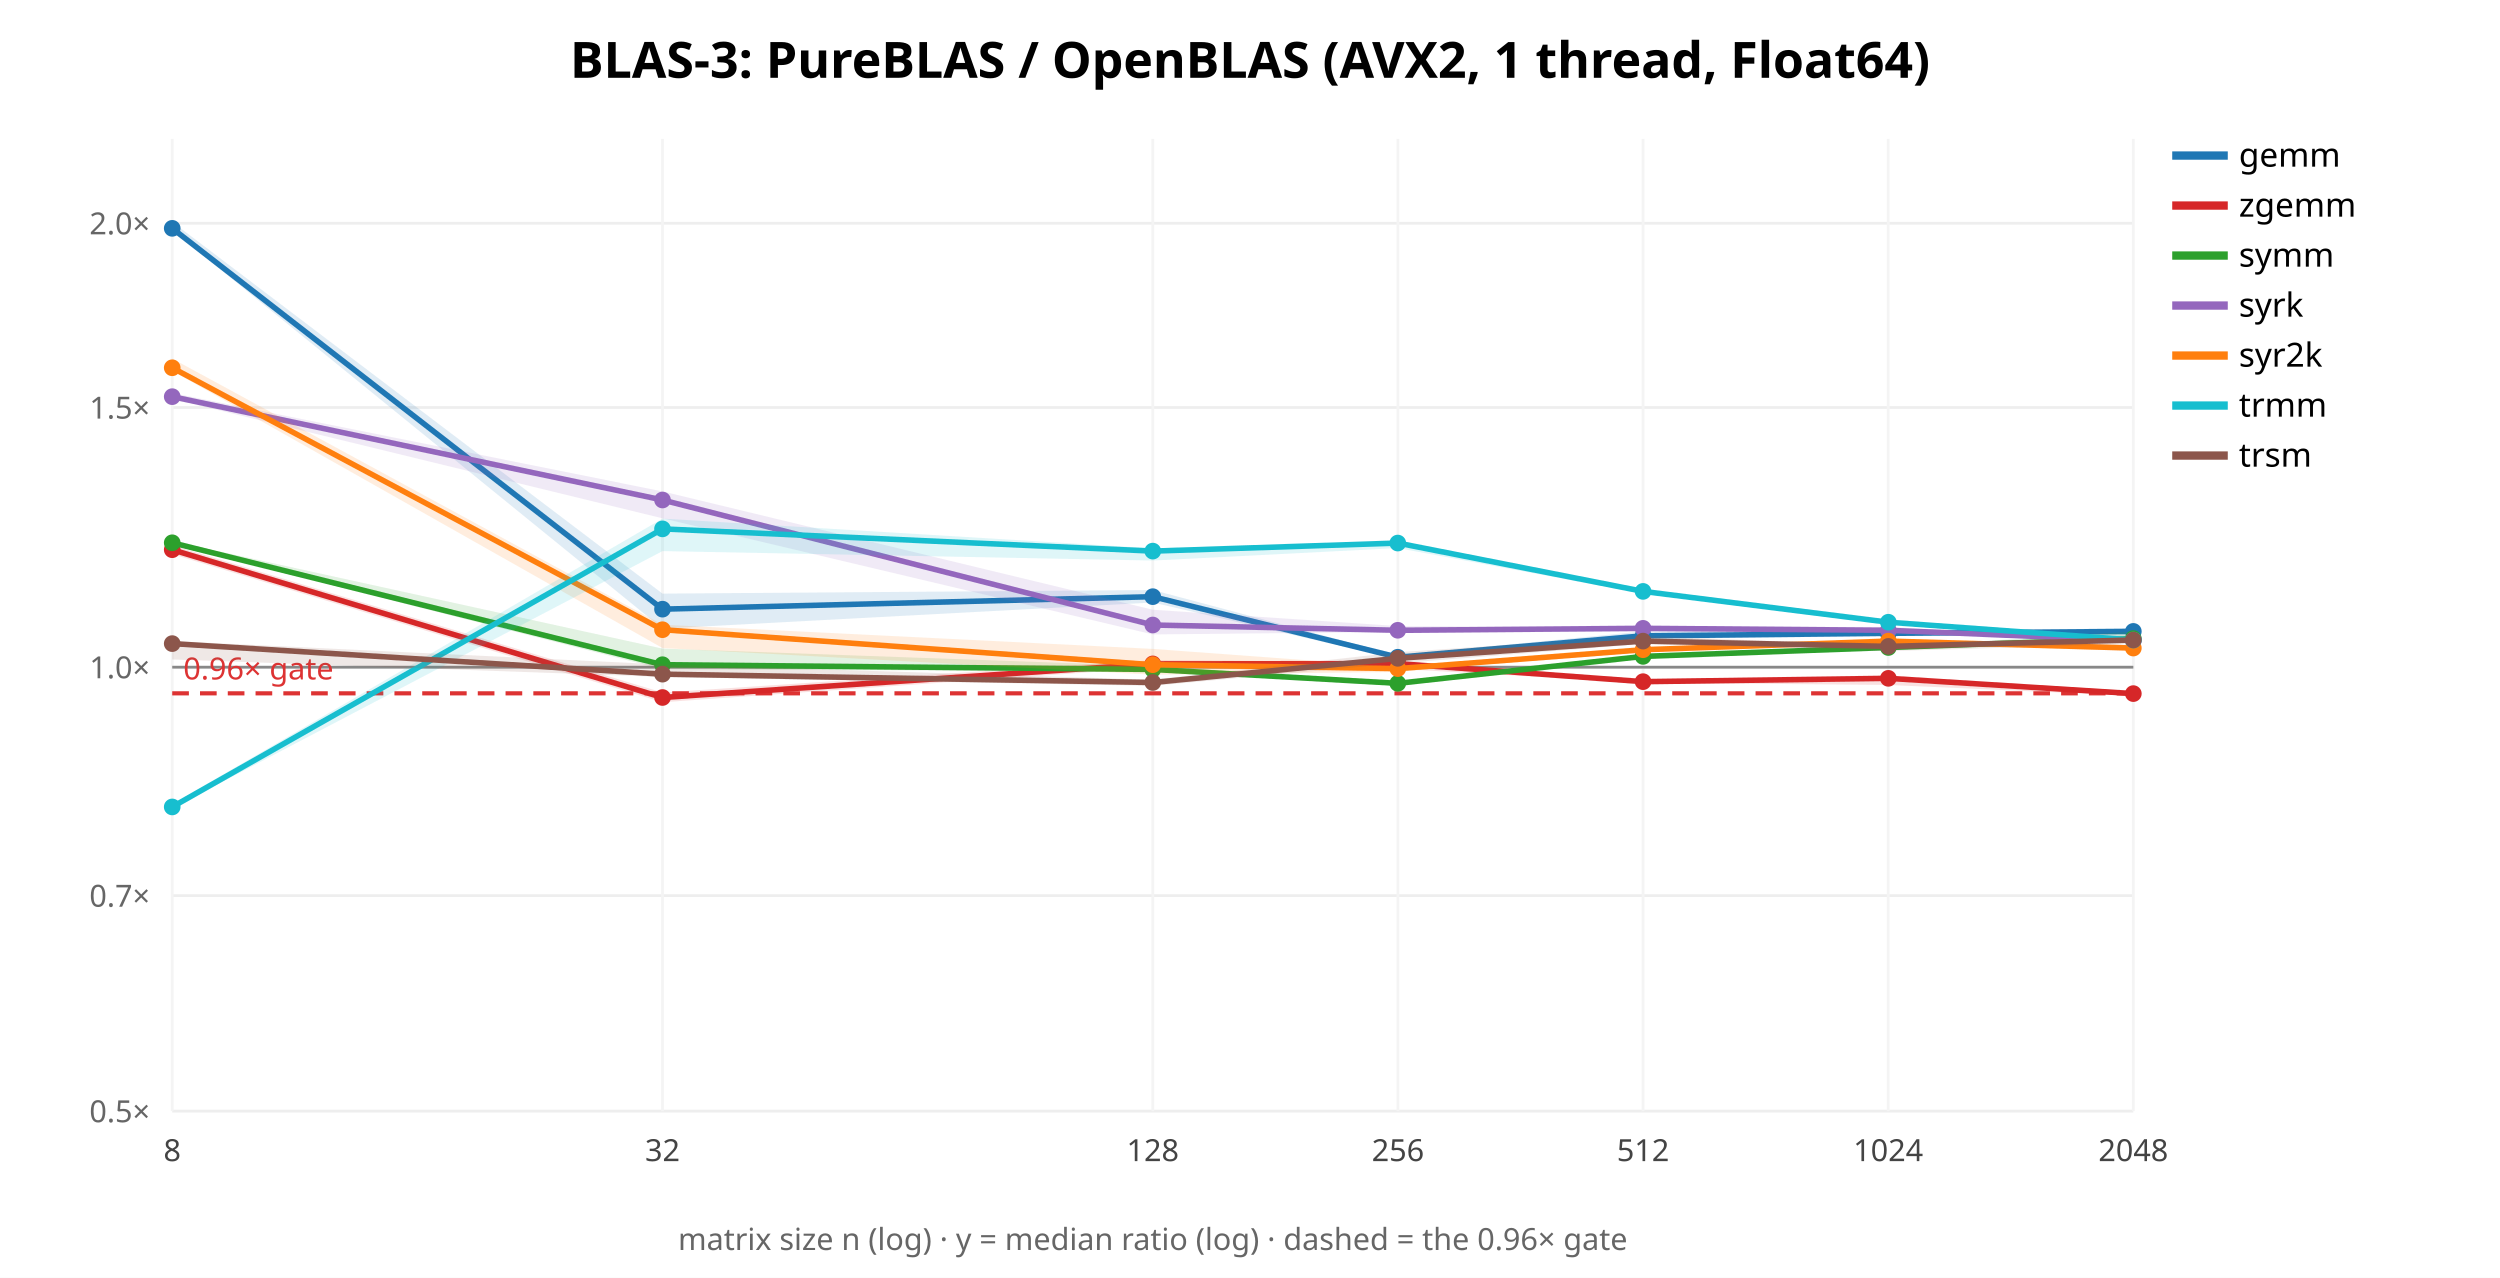
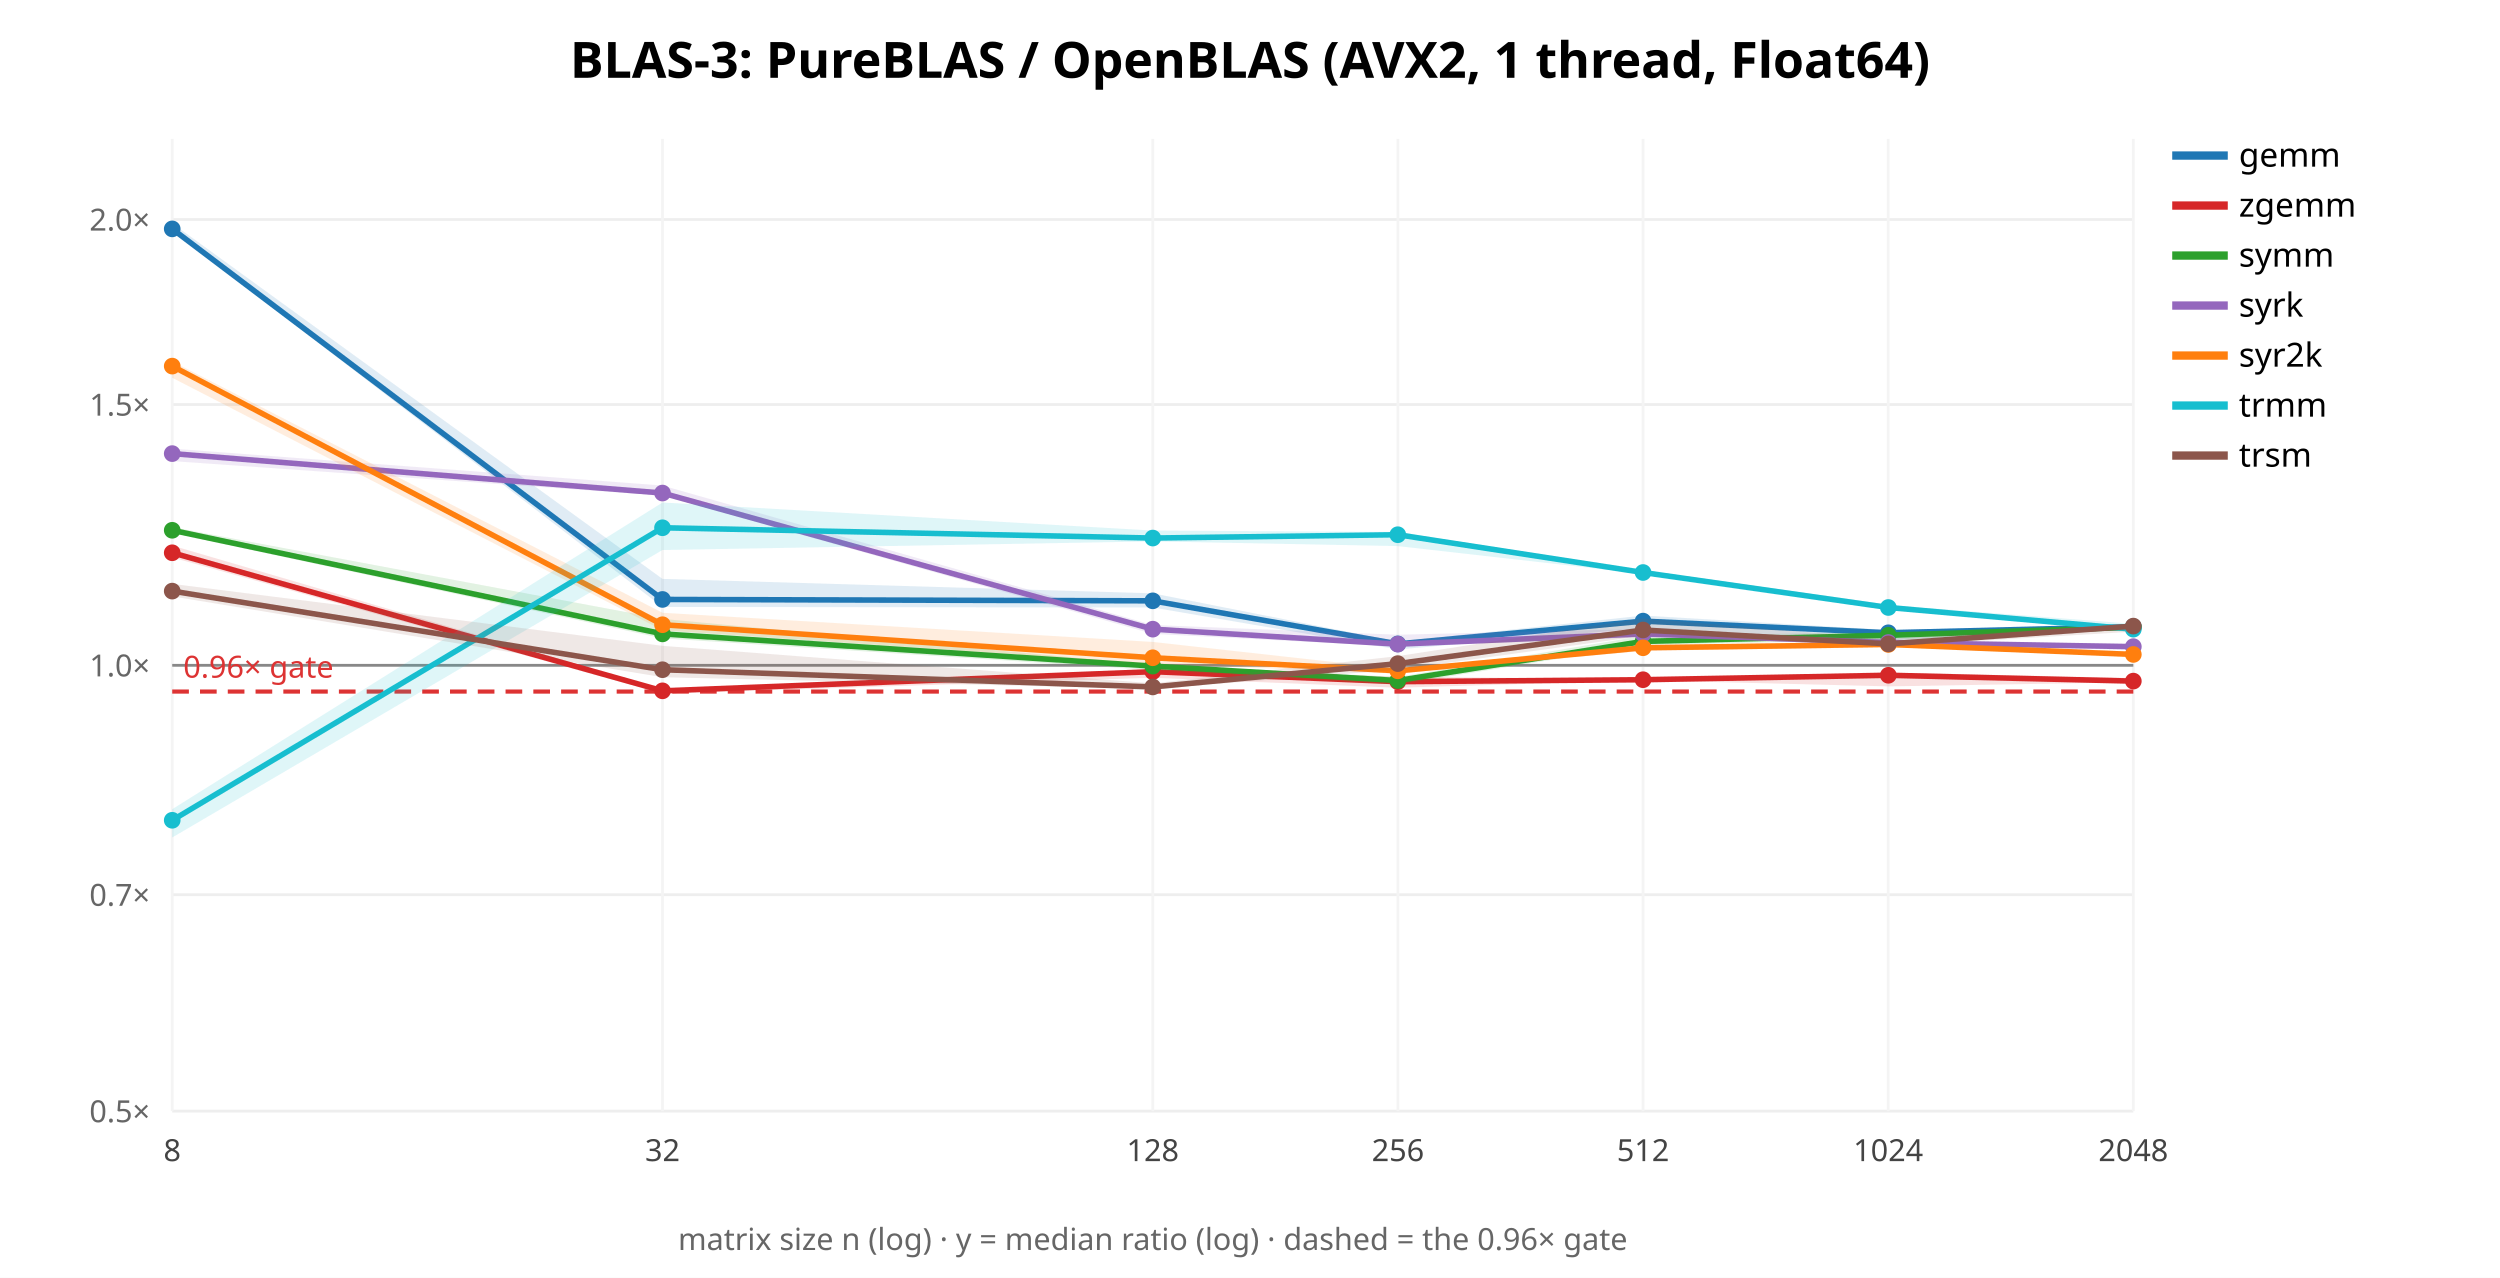
<svg xmlns="http://www.w3.org/2000/svg" width="900" height="460" font-family="sans-serif">
  <rect width="900" height="460" fill="white" />
  <text x="450.0" y="28" text-anchor="middle" font-size="18" font-weight="bold">BLAS-3: PureBLAS / OpenBLAS (AVX2, 1 thread, Float64)</text>
  <line x1="62" y1="400.0" x2="768" y2="400.0" stroke="#eee" />
  <text x="54" y="404.0" text-anchor="end" font-size="11" fill="#666">0.5×</text>
-   <line x1="62" y1="322.423" x2="768" y2="322.423" stroke="#eee" />
-   <text x="54" y="326.423" text-anchor="end" font-size="11" fill="#666">0.7×</text>
-   <line x1="62" y1="240.187" x2="768" y2="240.187" stroke="#eee" />
-   <text x="54" y="244.187" text-anchor="end" font-size="11" fill="#666">1.0×</text>
-   <line x1="62" y1="146.703" x2="768" y2="146.703" stroke="#eee" />
-   <text x="54" y="150.703" text-anchor="end" font-size="11" fill="#666">1.5×</text>
-   <line x1="62" y1="80.374" x2="768" y2="80.374" stroke="#eee" />
-   <text x="54" y="84.374" text-anchor="end" font-size="11" fill="#666">2.0×</text>
+   <line x1="62" y1="322.094" x2="768" y2="322.094" stroke="#eee" />
+   <text x="54" y="326.094" text-anchor="end" font-size="11" fill="#666">0.7×</text>
+   <line x1="62" y1="239.51" x2="768" y2="239.51" stroke="#eee" />
+   <text x="54" y="243.51" text-anchor="end" font-size="11" fill="#666">1.0×</text>
+   <line x1="62" y1="145.63" x2="768" y2="145.63" stroke="#eee" />
+   <text x="54" y="149.63" text-anchor="end" font-size="11" fill="#666">1.5×</text>
+   <line x1="62" y1="79.021" x2="768" y2="79.021" stroke="#eee" />
+   <text x="54" y="83.021" text-anchor="end" font-size="11" fill="#666">2.0×</text>
  <line x1="62.0" y1="50" x2="62.0" y2="400" stroke="#f4f4f4" />
  <text x="62.0" y="418" text-anchor="middle" font-size="11" fill="#444">8</text>
  <line x1="238.5" y1="50" x2="238.5" y2="400" stroke="#f4f4f4" />
  <text x="238.5" y="418" text-anchor="middle" font-size="11" fill="#444">32</text>
  <line x1="415.0" y1="50" x2="415.0" y2="400" stroke="#f4f4f4" />
  <text x="415.0" y="418" text-anchor="middle" font-size="11" fill="#444">128</text>
  <line x1="503.25" y1="50" x2="503.25" y2="400" stroke="#f4f4f4" />
  <text x="503.25" y="418" text-anchor="middle" font-size="11" fill="#444">256</text>
  <line x1="591.5" y1="50" x2="591.5" y2="400" stroke="#f4f4f4" />
  <text x="591.5" y="418" text-anchor="middle" font-size="11" fill="#444">512</text>
  <line x1="679.75" y1="50" x2="679.75" y2="400" stroke="#f4f4f4" />
  <text x="679.75" y="418" text-anchor="middle" font-size="11" fill="#444">1024</text>
  <line x1="768.0" y1="50" x2="768.0" y2="400" stroke="#f4f4f4" />
  <text x="768.0" y="418" text-anchor="middle" font-size="11" fill="#444">2048</text>
-   <line x1="62" y1="240.187" x2="768" y2="240.187" stroke="#888" />
-   <line x1="62" y1="249.599" x2="768" y2="249.599" stroke="#d33" stroke-width="1.5" stroke-dasharray="6 4" />
-   <text x="66" y="244.599" font-size="11" fill="#d33">0.96× gate</text>
-   <polygon points="62.0,79.9 238.5,213.7 415.0,212.4 503.2,235.9 591.5,227.3 679.8,227.3 768.0,226.2 768.0,229.0 679.8,228.5 591.5,229.3 503.2,237.3 415.0,216.9 238.5,226.3 62.0,82.9" fill="#1f77b4" opacity="0.14" stroke="none" />
-   <polyline points="62.0,82.2 238.5,219.3 415.0,214.8 503.2,236.6 591.5,228.9 679.8,228.0 768.0,227.3" fill="none" stroke="#1f77b4" stroke-width="2" />
-   <circle cx="62.0" cy="82.2" r="3" fill="#1f77b4" />
-   <circle cx="238.5" cy="219.3" r="3" fill="#1f77b4" />
-   <circle cx="415.0" cy="214.8" r="3" fill="#1f77b4" />
-   <circle cx="503.2" cy="236.6" r="3" fill="#1f77b4" />
-   <circle cx="591.5" cy="228.9" r="3" fill="#1f77b4" />
-   <circle cx="679.8" cy="228.0" r="3" fill="#1f77b4" />
-   <circle cx="768.0" cy="227.3" r="3" fill="#1f77b4" />
+   <line x1="62" y1="239.51" x2="768" y2="239.51" stroke="#888" />
+   <line x1="62" y1="248.962" x2="768" y2="248.962" stroke="#d33" stroke-width="1.5" stroke-dasharray="6 4" />
+   <text x="66" y="243.962" font-size="11" fill="#d33">0.96× gate</text>
+   <polygon points="62.0,80.4 238.5,208.4 415.0,213.6 503.2,231.0 591.5,221.6 679.8,226.8 768.0,224.9 768.0,226.6 679.8,231.2 591.5,226.1 503.2,233.8 415.0,218.7 238.5,218.5 62.0,83.1" fill="#1f77b4" opacity="0.14" stroke="none" />
+   <polyline points="62.0,82.4 238.5,215.8 415.0,216.3 503.2,231.8 591.5,223.6 679.8,227.8 768.0,225.6" fill="none" stroke="#1f77b4" stroke-width="2" />
+   <circle cx="62.0" cy="82.4" r="3" fill="#1f77b4" />
+   <circle cx="238.5" cy="215.8" r="3" fill="#1f77b4" />
+   <circle cx="415.0" cy="216.3" r="3" fill="#1f77b4" />
+   <circle cx="503.2" cy="231.8" r="3" fill="#1f77b4" />
+   <circle cx="591.5" cy="223.6" r="3" fill="#1f77b4" />
+   <circle cx="679.8" cy="227.8" r="3" fill="#1f77b4" />
+   <circle cx="768.0" cy="225.6" r="3" fill="#1f77b4" />
  <line x1="782" y1="56" x2="802" y2="56" stroke="#1f77b4" stroke-width="3" />
  <text x="806" y="60" font-size="12">gemm</text>
-   <polygon points="62.0,196.3 238.5,249.3 415.0,237.6 503.2,238.4 591.5,245.2 679.8,243.7 768.0,248.9 768.0,250.5 679.8,246.6 591.5,245.8 503.2,240.8 415.0,240.4 238.5,252.8 62.0,199.5" fill="#d62728" opacity="0.14" stroke="none" />
-   <polyline points="62.0,197.9 238.5,251.1 415.0,239.0 503.2,238.9 591.5,245.4 679.8,244.2 768.0,249.7" fill="none" stroke="#d62728" stroke-width="2" />
-   <circle cx="62.0" cy="197.9" r="3" fill="#d62728" />
-   <circle cx="238.5" cy="251.1" r="3" fill="#d62728" />
-   <circle cx="415.0" cy="239.0" r="3" fill="#d62728" />
-   <circle cx="503.2" cy="238.9" r="3" fill="#d62728" />
-   <circle cx="591.5" cy="245.4" r="3" fill="#d62728" />
-   <circle cx="679.8" cy="244.2" r="3" fill="#d62728" />
-   <circle cx="768.0" cy="249.7" r="3" fill="#d62728" />
+   <polygon points="62.0,196.4 238.5,248.1 415.0,241.0 503.2,243.6 591.5,244.5 679.8,242.1 768.0,244.1 768.0,245.6 679.8,247.1 591.5,244.9 503.2,247.6 415.0,244.0 238.5,249.7 62.0,200.7" fill="#d62728" opacity="0.14" stroke="none" />
+   <polyline points="62.0,199.0 238.5,248.7 415.0,241.8 503.2,245.4 591.5,244.7 679.8,243.1 768.0,245.2" fill="none" stroke="#d62728" stroke-width="2" />
+   <circle cx="62.0" cy="199.0" r="3" fill="#d62728" />
+   <circle cx="238.5" cy="248.7" r="3" fill="#d62728" />
+   <circle cx="415.0" cy="241.8" r="3" fill="#d62728" />
+   <circle cx="503.2" cy="245.4" r="3" fill="#d62728" />
+   <circle cx="591.5" cy="244.7" r="3" fill="#d62728" />
+   <circle cx="679.8" cy="243.1" r="3" fill="#d62728" />
+   <circle cx="768.0" cy="245.2" r="3" fill="#d62728" />
  <line x1="782" y1="74" x2="802" y2="74" stroke="#d62728" stroke-width="3" />
  <text x="806" y="78" font-size="12">zgemm</text>
-   <polygon points="62.0,194.8 238.5,233.5 415.0,239.8 503.2,245.3 591.5,236.1 679.8,233.0 768.0,227.3 768.0,230.5 679.8,233.3 591.5,236.8 503.2,246.9 415.0,241.8 238.5,240.9 62.0,196.1" fill="#2ca02c" opacity="0.14" stroke="none" />
-   <polyline points="62.0,195.4 238.5,239.3 415.0,241.0 503.2,246.0 591.5,236.3 679.8,233.1 768.0,229.9" fill="none" stroke="#2ca02c" stroke-width="2" />
-   <circle cx="62.0" cy="195.4" r="3" fill="#2ca02c" />
-   <circle cx="238.5" cy="239.3" r="3" fill="#2ca02c" />
-   <circle cx="415.0" cy="241.0" r="3" fill="#2ca02c" />
-   <circle cx="503.2" cy="246.0" r="3" fill="#2ca02c" />
-   <circle cx="591.5" cy="236.3" r="3" fill="#2ca02c" />
-   <circle cx="679.8" cy="233.1" r="3" fill="#2ca02c" />
-   <circle cx="768.0" cy="229.9" r="3" fill="#2ca02c" />
+   <polygon points="62.0,189.8 238.5,222.8 415.0,239.4 503.2,243.7 591.5,228.9 679.8,227.6 768.0,224.8 768.0,226.8 679.8,230.3 591.5,232.2 503.2,246.5 415.0,241.2 238.5,229.8 62.0,191.9" fill="#2ca02c" opacity="0.14" stroke="none" />
+   <polyline points="62.0,190.9 238.5,228.2 415.0,239.8 503.2,245.0 591.5,230.9 679.8,228.7 768.0,225.8" fill="none" stroke="#2ca02c" stroke-width="2" />
+   <circle cx="62.0" cy="190.9" r="3" fill="#2ca02c" />
+   <circle cx="238.5" cy="228.2" r="3" fill="#2ca02c" />
+   <circle cx="415.0" cy="239.8" r="3" fill="#2ca02c" />
+   <circle cx="503.2" cy="245.0" r="3" fill="#2ca02c" />
+   <circle cx="591.5" cy="230.9" r="3" fill="#2ca02c" />
+   <circle cx="679.8" cy="228.7" r="3" fill="#2ca02c" />
+   <circle cx="768.0" cy="225.8" r="3" fill="#2ca02c" />
  <line x1="782" y1="92" x2="802" y2="92" stroke="#2ca02c" stroke-width="3" />
  <text x="806" y="96" font-size="12">symm</text>
-   <polygon points="62.0,141.5 238.5,176.9 415.0,219.5 503.2,225.4 591.5,225.7 679.8,225.7 768.0,230.4 768.0,231.2 679.8,227.1 591.5,227.4 503.2,227.5 415.0,228.4 238.5,186.6 62.0,143.6" fill="#9467bd" opacity="0.14" stroke="none" />
-   <polyline points="62.0,142.8 238.5,180.0 415.0,225.0 503.2,226.9 591.5,226.2 679.8,226.9 768.0,230.6" fill="none" stroke="#9467bd" stroke-width="2" />
-   <circle cx="62.0" cy="142.8" r="3" fill="#9467bd" />
-   <circle cx="238.5" cy="180.0" r="3" fill="#9467bd" />
-   <circle cx="415.0" cy="225.0" r="3" fill="#9467bd" />
-   <circle cx="503.2" cy="226.9" r="3" fill="#9467bd" />
-   <circle cx="591.5" cy="226.2" r="3" fill="#9467bd" />
-   <circle cx="679.8" cy="226.9" r="3" fill="#9467bd" />
-   <circle cx="768.0" cy="230.6" r="3" fill="#9467bd" />
+   <polygon points="62.0,161.5 238.5,174.8 415.0,225.0 503.2,228.5 591.5,226.4 679.8,230.8 768.0,231.8 768.0,233.9 679.8,232.1 591.5,229.5 503.2,232.7 415.0,228.2 238.5,178.4 62.0,166.0" fill="#9467bd" opacity="0.14" stroke="none" />
+   <polyline points="62.0,163.3 238.5,177.5 415.0,226.5 503.2,231.9 591.5,228.2 679.8,231.3 768.0,232.8" fill="none" stroke="#9467bd" stroke-width="2" />
+   <circle cx="62.0" cy="163.3" r="3" fill="#9467bd" />
+   <circle cx="238.5" cy="177.5" r="3" fill="#9467bd" />
+   <circle cx="415.0" cy="226.5" r="3" fill="#9467bd" />
+   <circle cx="503.2" cy="231.9" r="3" fill="#9467bd" />
+   <circle cx="591.5" cy="228.2" r="3" fill="#9467bd" />
+   <circle cx="679.8" cy="231.3" r="3" fill="#9467bd" />
+   <circle cx="768.0" cy="232.8" r="3" fill="#9467bd" />
  <line x1="782" y1="110" x2="802" y2="110" stroke="#9467bd" stroke-width="3" />
  <text x="806" y="114" font-size="12">syrk</text>
-   <polygon points="62.0,129.1 238.5,224.9 415.0,233.6 503.2,240.1 591.5,233.4 679.8,230.4 768.0,232.7 768.0,234.3 679.8,231.6 591.5,234.4 503.2,241.9 415.0,242.9 238.5,233.3 62.0,133.5" fill="#ff7f0e" opacity="0.14" stroke="none" />
-   <polyline points="62.0,132.4 238.5,226.7 415.0,239.3 503.2,240.7 591.5,233.9 679.8,230.8 768.0,233.3" fill="none" stroke="#ff7f0e" stroke-width="2" />
-   <circle cx="62.0" cy="132.4" r="3" fill="#ff7f0e" />
-   <circle cx="238.5" cy="226.7" r="3" fill="#ff7f0e" />
-   <circle cx="415.0" cy="239.3" r="3" fill="#ff7f0e" />
-   <circle cx="503.2" cy="240.7" r="3" fill="#ff7f0e" />
-   <circle cx="591.5" cy="233.9" r="3" fill="#ff7f0e" />
-   <circle cx="679.8" cy="230.8" r="3" fill="#ff7f0e" />
-   <circle cx="768.0" cy="233.3" r="3" fill="#ff7f0e" />
+   <polygon points="62.0,130.1 238.5,220.6 415.0,231.1 503.2,240.9 591.5,232.3 679.8,230.9 768.0,234.6 768.0,236.2 679.8,232.9 591.5,234.3 503.2,242.5 415.0,238.9 238.5,226.9 62.0,136.0" fill="#ff7f0e" opacity="0.14" stroke="none" />
+   <polyline points="62.0,131.8 238.5,224.9 415.0,236.8 503.2,241.5 591.5,233.2 679.8,232.0 768.0,235.6" fill="none" stroke="#ff7f0e" stroke-width="2" />
+   <circle cx="62.0" cy="131.8" r="3" fill="#ff7f0e" />
+   <circle cx="238.5" cy="224.9" r="3" fill="#ff7f0e" />
+   <circle cx="415.0" cy="236.8" r="3" fill="#ff7f0e" />
+   <circle cx="503.2" cy="241.5" r="3" fill="#ff7f0e" />
+   <circle cx="591.5" cy="233.2" r="3" fill="#ff7f0e" />
+   <circle cx="679.8" cy="232.0" r="3" fill="#ff7f0e" />
+   <circle cx="768.0" cy="235.6" r="3" fill="#ff7f0e" />
  <line x1="782" y1="128" x2="802" y2="128" stroke="#ff7f0e" stroke-width="3" />
  <text x="806" y="132" font-size="12">syr2k</text>
-   <polygon points="62.0,289.5 238.5,186.7 415.0,197.4 503.2,195.0 591.5,212.1 679.8,223.4 768.0,230.0 768.0,231.4 679.8,224.5 591.5,213.7 503.2,197.3 415.0,201.8 238.5,198.4 62.0,290.9" fill="#17becf" opacity="0.14" stroke="none" />
-   <polyline points="62.0,290.5 238.5,190.4 415.0,198.4 503.2,195.5 591.5,212.9 679.8,224.0 768.0,230.4" fill="none" stroke="#17becf" stroke-width="2" />
-   <circle cx="62.0" cy="290.5" r="3" fill="#17becf" />
-   <circle cx="238.5" cy="190.4" r="3" fill="#17becf" />
-   <circle cx="415.0" cy="198.4" r="3" fill="#17becf" />
-   <circle cx="503.2" cy="195.5" r="3" fill="#17becf" />
-   <circle cx="591.5" cy="212.9" r="3" fill="#17becf" />
-   <circle cx="679.8" cy="224.0" r="3" fill="#17becf" />
-   <circle cx="768.0" cy="230.4" r="3" fill="#17becf" />
+   <polygon points="62.0,291.3 238.5,180.9 415.0,191.0 503.2,191.5 591.5,205.5 679.8,217.8 768.0,224.6 768.0,227.7 679.8,219.2 591.5,206.6 503.2,196.6 415.0,194.9 238.5,198.0 62.0,301.5" fill="#17becf" opacity="0.14" stroke="none" />
+   <polyline points="62.0,295.3 238.5,190.0 415.0,193.7 503.2,192.5 591.5,206.1 679.8,218.7 768.0,226.5" fill="none" stroke="#17becf" stroke-width="2" />
+   <circle cx="62.0" cy="295.3" r="3" fill="#17becf" />
+   <circle cx="238.5" cy="190.0" r="3" fill="#17becf" />
+   <circle cx="415.0" cy="193.7" r="3" fill="#17becf" />
+   <circle cx="503.2" cy="192.5" r="3" fill="#17becf" />
+   <circle cx="591.5" cy="206.1" r="3" fill="#17becf" />
+   <circle cx="679.8" cy="218.7" r="3" fill="#17becf" />
+   <circle cx="768.0" cy="226.5" r="3" fill="#17becf" />
  <line x1="782" y1="146" x2="802" y2="146" stroke="#17becf" stroke-width="3" />
  <text x="806" y="150" font-size="12">trmm</text>
-   <polygon points="62.0,230.8 238.5,239.2 415.0,244.7 503.2,234.8 591.5,228.9 679.8,232.5 768.0,229.4 768.0,231.8 679.8,234.4 591.5,231.8 503.2,238.8 415.0,246.9 238.5,243.7 62.0,237.4" fill="#8c564b" opacity="0.14" stroke="none" />
-   <polyline points="62.0,231.7 238.5,242.7 415.0,245.7 503.2,237.0 591.5,230.8 679.8,232.7 768.0,230.4" fill="none" stroke="#8c564b" stroke-width="2" />
-   <circle cx="62.0" cy="231.7" r="3" fill="#8c564b" />
-   <circle cx="238.5" cy="242.7" r="3" fill="#8c564b" />
-   <circle cx="415.0" cy="245.7" r="3" fill="#8c564b" />
-   <circle cx="503.2" cy="237.0" r="3" fill="#8c564b" />
-   <circle cx="591.5" cy="230.8" r="3" fill="#8c564b" />
-   <circle cx="679.8" cy="232.7" r="3" fill="#8c564b" />
-   <circle cx="768.0" cy="230.4" r="3" fill="#8c564b" />
+   <polygon points="62.0,210.2 238.5,232.5 415.0,246.0 503.2,236.2 591.5,222.6 679.8,230.0 768.0,224.5 768.0,227.4 679.8,232.6 591.5,228.9 503.2,241.1 415.0,248.0 238.5,243.8 62.0,214.7" fill="#8c564b" opacity="0.14" stroke="none" />
+   <polyline points="62.0,212.8 238.5,241.1 415.0,247.3 503.2,238.9 591.5,226.8 679.8,231.8 768.0,225.4" fill="none" stroke="#8c564b" stroke-width="2" />
+   <circle cx="62.0" cy="212.8" r="3" fill="#8c564b" />
+   <circle cx="238.5" cy="241.1" r="3" fill="#8c564b" />
+   <circle cx="415.0" cy="247.3" r="3" fill="#8c564b" />
+   <circle cx="503.2" cy="238.9" r="3" fill="#8c564b" />
+   <circle cx="591.5" cy="226.8" r="3" fill="#8c564b" />
+   <circle cx="679.8" cy="231.8" r="3" fill="#8c564b" />
+   <circle cx="768.0" cy="225.4" r="3" fill="#8c564b" />
  <line x1="782" y1="164" x2="802" y2="164" stroke="#8c564b" stroke-width="3" />
  <text x="806" y="168" font-size="12">trsm</text>
  <text x="415.0" y="450" text-anchor="middle" font-size="11" fill="#666">matrix size n (log) · y = median ratio (log) · dashed = the 0.96× gate</text>
</svg>
